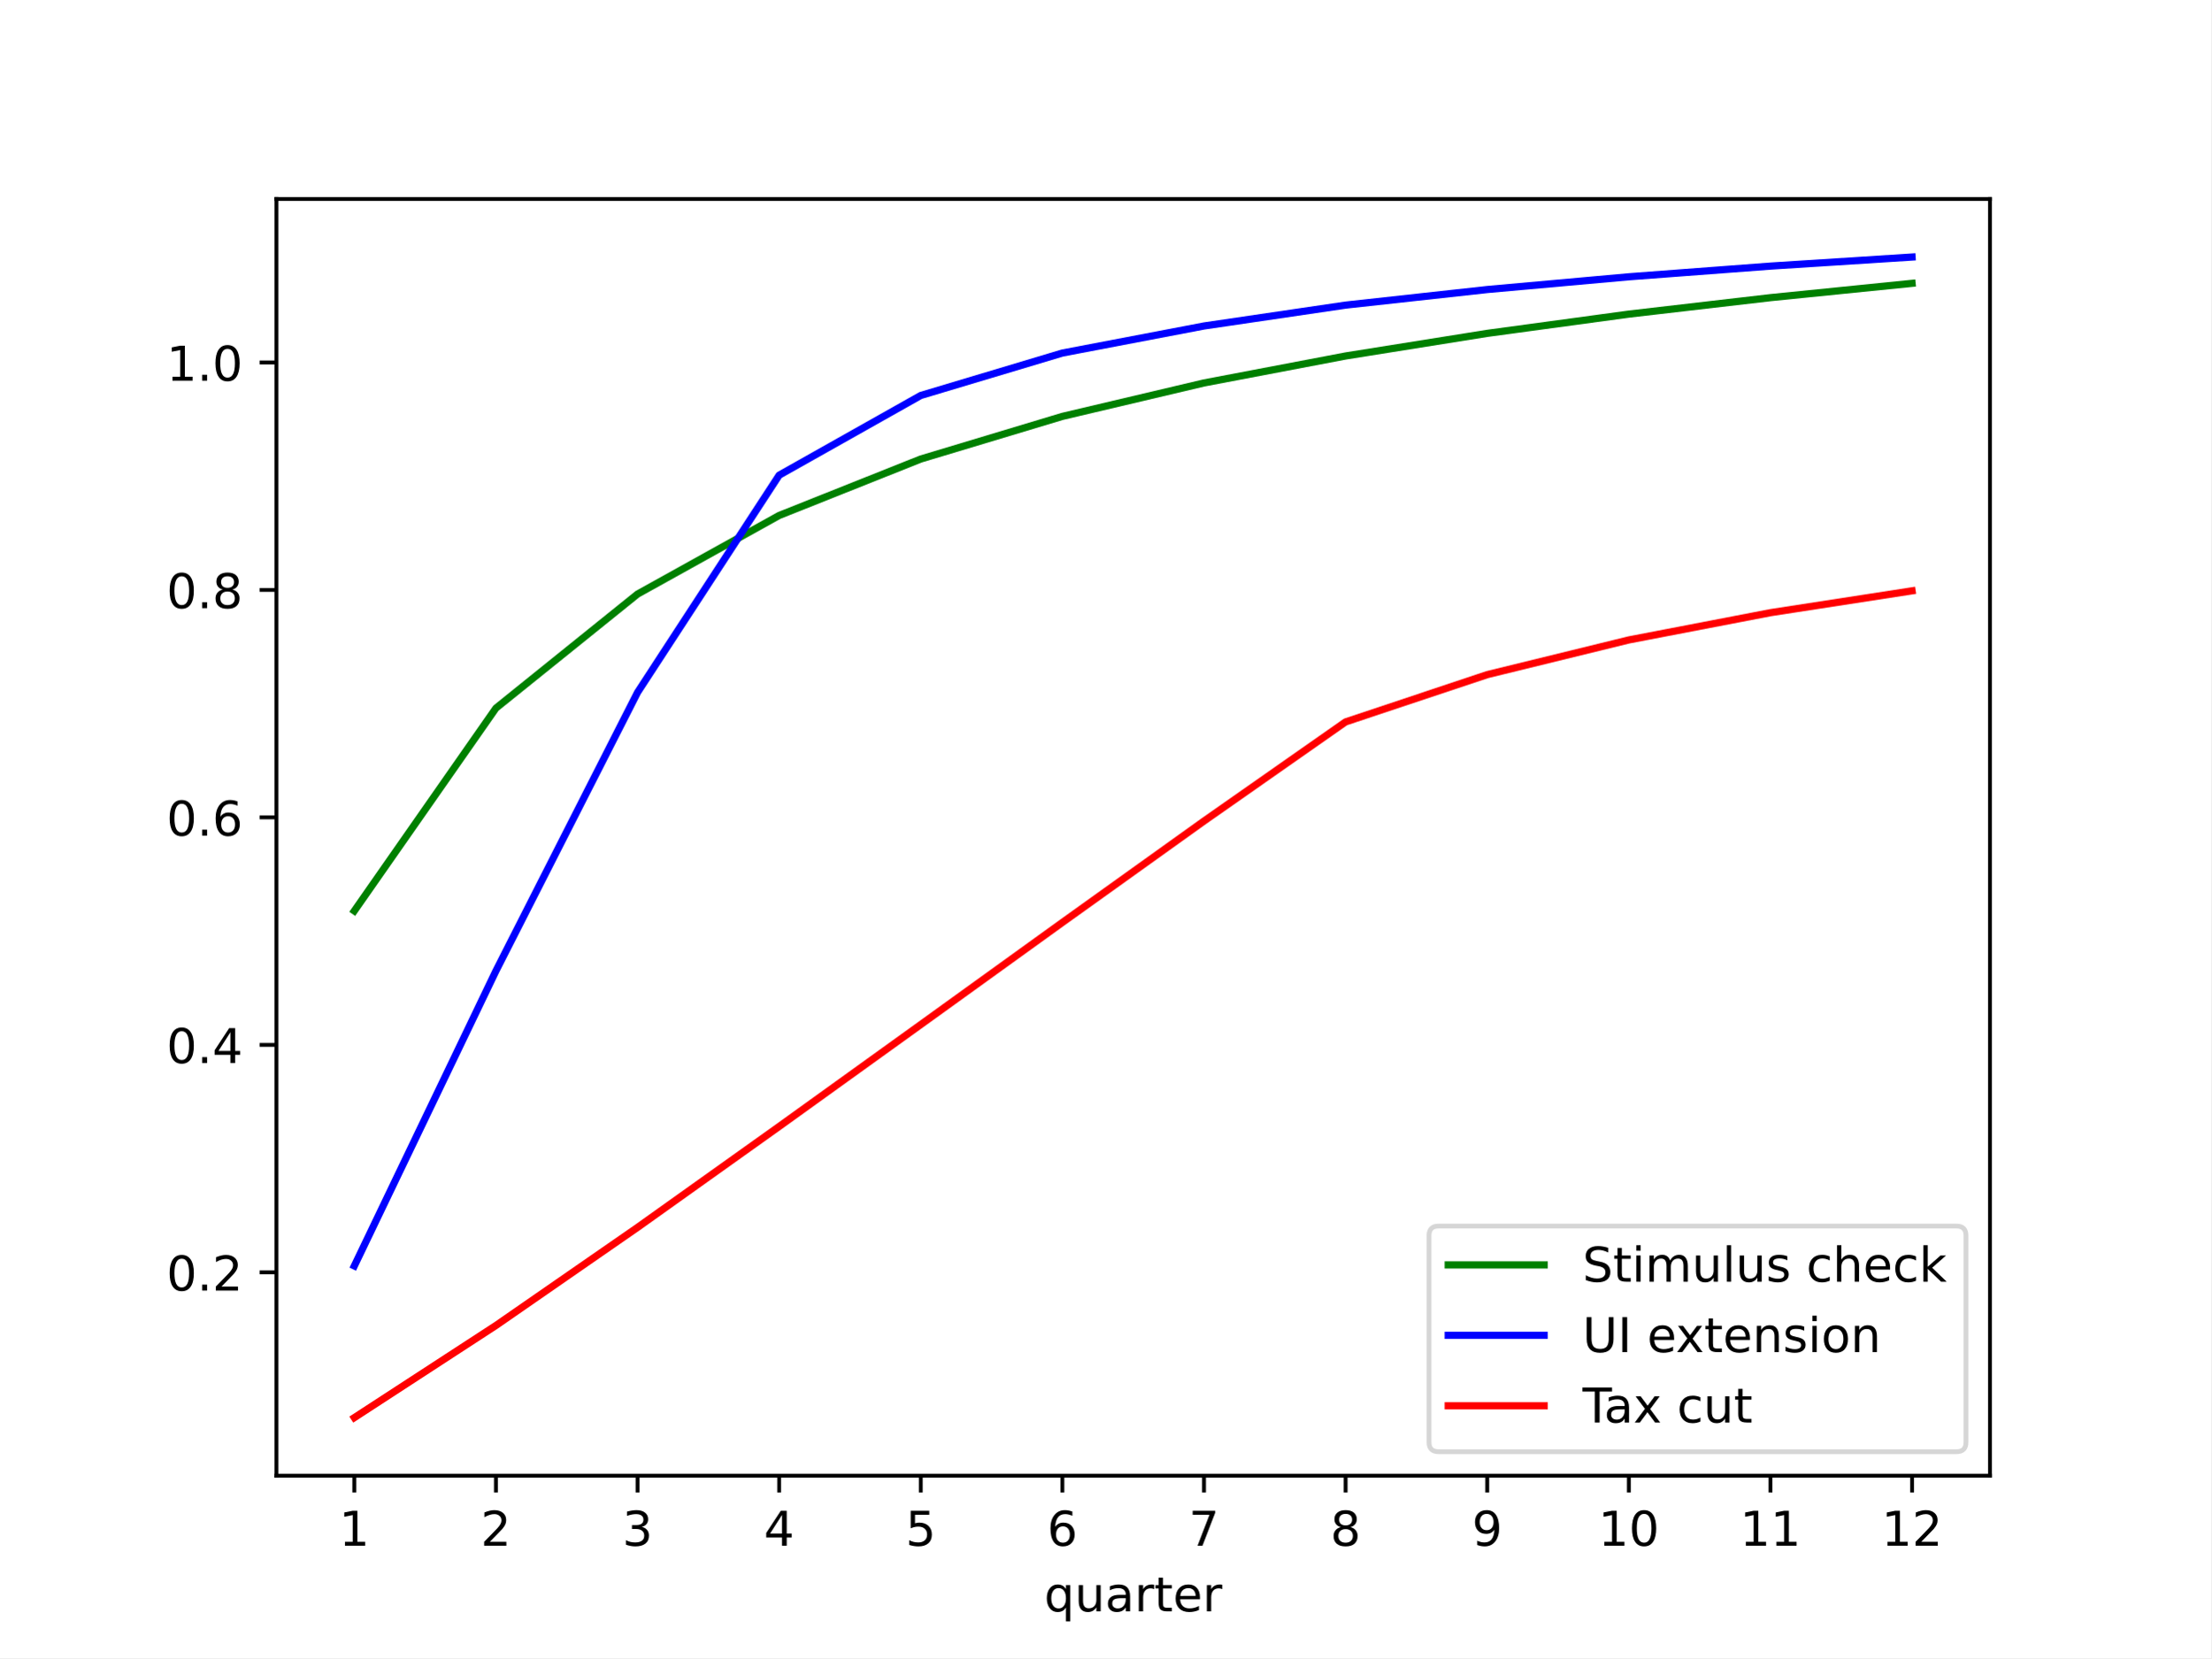
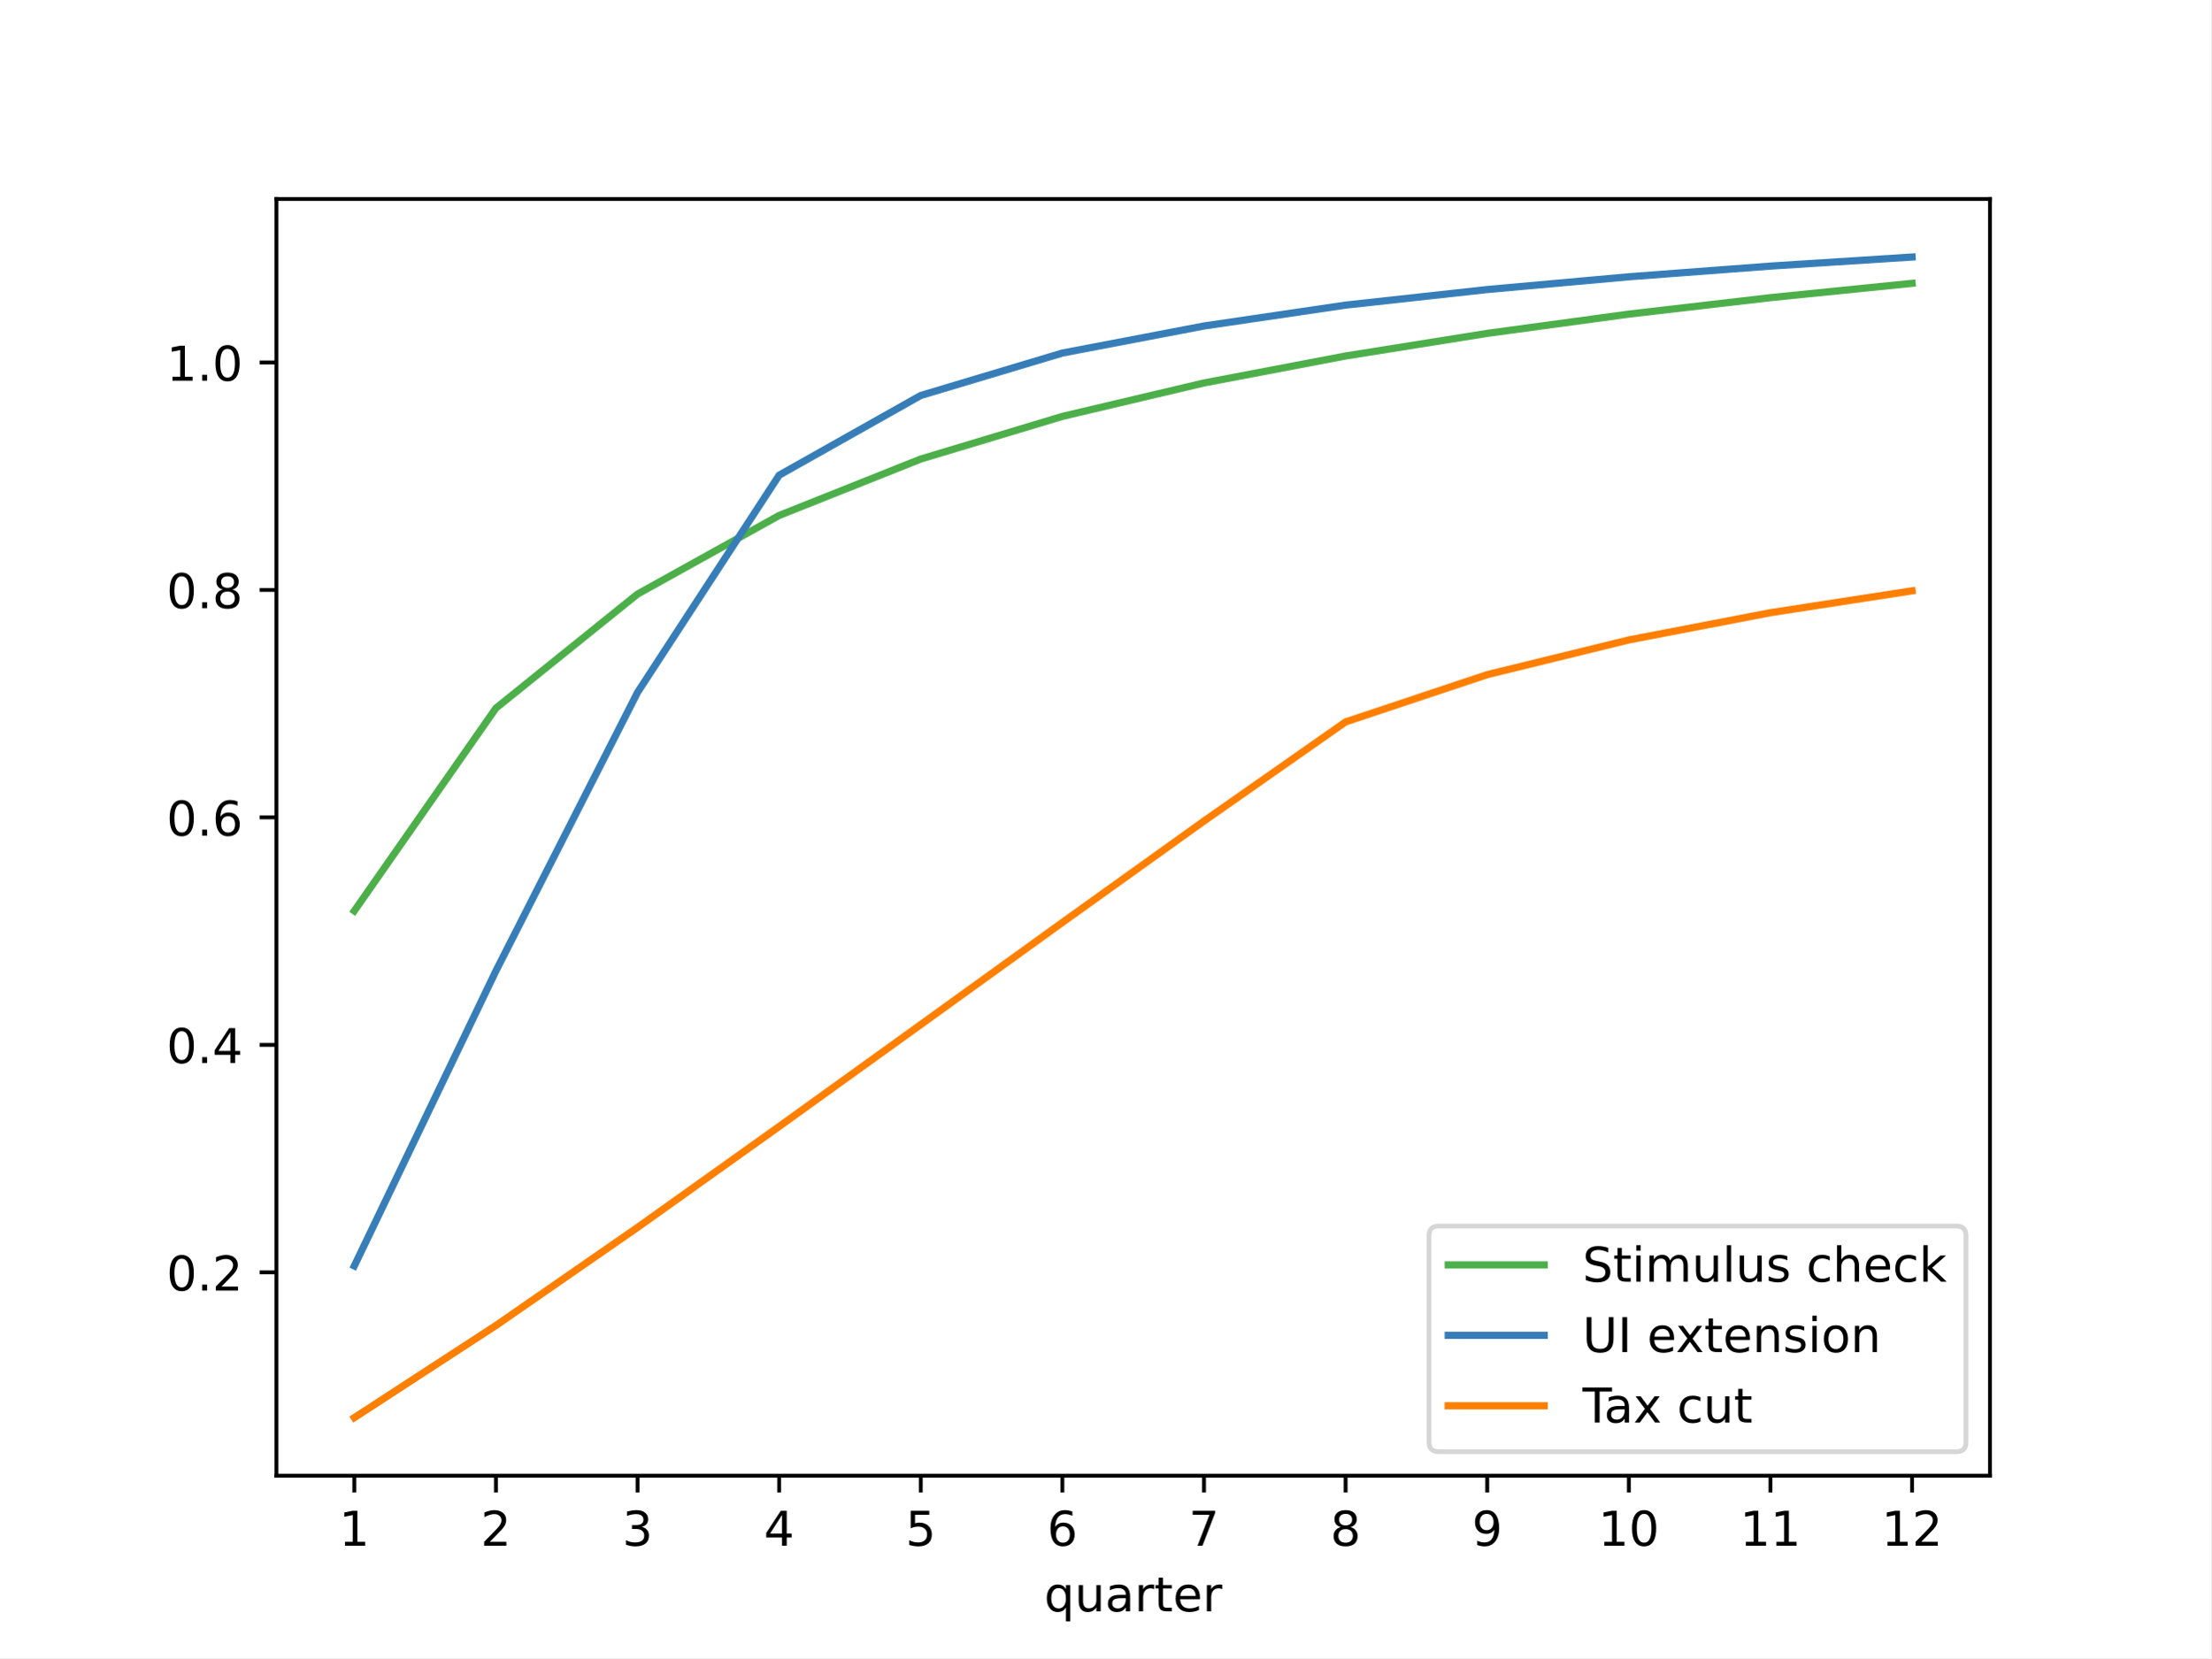
<svg xmlns="http://www.w3.org/2000/svg" xmlns:xlink="http://www.w3.org/1999/xlink" width="460.8pt" height="345.6pt" viewBox="0 0 460.8 345.6" version="1.1">
  <defs>
    <style type="text/css">*{stroke-linejoin: round; stroke-linecap: butt}</style>
  </defs>
  <g id="figure_1">
    <g id="patch_1">
      <path d="M 0 345.6  L 460.8 345.6  L 460.8 0  L 0 0  z " style="fill: #ffffff" />
    </g>
    <g id="axes_1">
      <g id="patch_2">
        <path d="M 57.6 307.584  L 414.72 307.584  L 414.72 41.472  L 57.6 41.472  z " style="fill: #ffffff" />
      </g>
      <g id="matplotlib.axis_1">
        <g id="xtick_1">
          <g id="line2d_1">
            <defs>
-               <path id="maccca91e14" d="M 0 0  L 0 3.5  " style="stroke: #000000; stroke-width: 0.8" />
-             </defs>
-             <g>
-               <use xlink:href="#maccca91e14" x="73.833" y="307.584" style="stroke: #000000; stroke-width: 0.8" />
+               <path id="meb5b602f09" d="M 0 0  L 0 3.5  " style="stroke: #000000; stroke-width: 0.8" />
+             </defs>
+             <g>
+               <use xlink:href="#meb5b602f09" x="73.833" y="307.584" style="stroke: #000000; stroke-width: 0.8" />
            </g>
          </g>
          <g id="text_1">
            <g transform="translate(70.65148 322.1824) scale(0.1 -0.1)">
              <defs>
                <path id="DejaVuSans-31" d="M 794 531  L 1825 531  L 1825 4091  L 703 3866  L 703 4441  L 1819 4666  L 2450 4666  L 2450 531  L 3481 531  L 3481 0  L 794 0  L 794 531  z " transform="scale(0.015625)" />
              </defs>
              <use xlink:href="#DejaVuSans-31" />
            </g>
          </g>
        </g>
        <g id="xtick_2">
          <g id="line2d_2">
            <g>
-               <use xlink:href="#maccca91e14" x="103.347" y="307.584" style="stroke: #000000; stroke-width: 0.8" />
+               <use xlink:href="#meb5b602f09" x="103.347" y="307.584" style="stroke: #000000; stroke-width: 0.8" />
            </g>
          </g>
          <g id="text_2">
            <g transform="translate(100.1655 322.1824) scale(0.1 -0.1)">
              <defs>
                <path id="DejaVuSans-32" d="M 1228 531  L 3431 531  L 3431 0  L 469 0  L 469 531  Q 828 903 1448 1529  Q 2069 2156 2228 2338  Q 2531 2678 2651 2914  Q 2772 3150 2772 3378  Q 2772 3750 2511 3984  Q 2250 4219 1831 4219  Q 1534 4219 1204 4116  Q 875 4013 500 3803  L 500 4441  Q 881 4594 1212 4672  Q 1544 4750 1819 4750  Q 2544 4750 2975 4387  Q 3406 4025 3406 3419  Q 3406 3131 3298 2873  Q 3191 2616 2906 2266  Q 2828 2175 2409 1742  Q 1991 1309 1228 531  z " transform="scale(0.015625)" />
              </defs>
              <use xlink:href="#DejaVuSans-32" />
            </g>
          </g>
        </g>
        <g id="xtick_3">
          <g id="line2d_3">
            <g>
-               <use xlink:href="#maccca91e14" x="132.861" y="307.584" style="stroke: #000000; stroke-width: 0.8" />
+               <use xlink:href="#meb5b602f09" x="132.861" y="307.584" style="stroke: #000000; stroke-width: 0.8" />
            </g>
          </g>
          <g id="text_3">
            <g transform="translate(129.6796 322.1824) scale(0.1 -0.1)">
              <defs>
                <path id="DejaVuSans-33" d="M 2597 2516  Q 3050 2419 3304 2112  Q 3559 1806 3559 1356  Q 3559 666 3084 287  Q 2609 -91 1734 -91  Q 1441 -91 1130 -33  Q 819 25 488 141  L 488 750  Q 750 597 1062 519  Q 1375 441 1716 441  Q 2309 441 2620 675  Q 2931 909 2931 1356  Q 2931 1769 2642 2001  Q 2353 2234 1838 2234  L 1294 2234  L 1294 2753  L 1863 2753  Q 2328 2753 2575 2939  Q 2822 3125 2822 3475  Q 2822 3834 2567 4026  Q 2313 4219 1838 4219  Q 1578 4219 1281 4162  Q 984 4106 628 3988  L 628 4550  Q 988 4650 1302 4700  Q 1616 4750 1894 4750  Q 2613 4750 3031 4423  Q 3450 4097 3450 3541  Q 3450 3153 3228 2886  Q 3006 2619 2597 2516  z " transform="scale(0.015625)" />
              </defs>
              <use xlink:href="#DejaVuSans-33" />
            </g>
          </g>
        </g>
        <g id="xtick_4">
          <g id="line2d_4">
            <g>
-               <use xlink:href="#maccca91e14" x="162.375" y="307.584" style="stroke: #000000; stroke-width: 0.8" />
+               <use xlink:href="#meb5b602f09" x="162.375" y="307.584" style="stroke: #000000; stroke-width: 0.8" />
            </g>
          </g>
          <g id="text_4">
            <g transform="translate(159.1936 322.1824) scale(0.1 -0.1)">
              <defs>
                <path id="DejaVuSans-34" d="M 2419 4116  L 825 1625  L 2419 1625  L 2419 4116  z M 2253 4666  L 3047 4666  L 3047 1625  L 3713 1625  L 3713 1100  L 3047 1100  L 3047 0  L 2419 0  L 2419 1100  L 313 1100  L 313 1709  L 2253 4666  z " transform="scale(0.015625)" />
              </defs>
              <use xlink:href="#DejaVuSans-34" />
            </g>
          </g>
        </g>
        <g id="xtick_5">
          <g id="line2d_5">
            <g>
-               <use xlink:href="#maccca91e14" x="191.889" y="307.584" style="stroke: #000000; stroke-width: 0.8" />
+               <use xlink:href="#meb5b602f09" x="191.889" y="307.584" style="stroke: #000000; stroke-width: 0.8" />
            </g>
          </g>
          <g id="text_5">
            <g transform="translate(188.7077 322.1824) scale(0.1 -0.1)">
              <defs>
                <path id="DejaVuSans-35" d="M 691 4666  L 3169 4666  L 3169 4134  L 1269 4134  L 1269 2991  Q 1406 3038 1543 3061  Q 1681 3084 1819 3084  Q 2600 3084 3056 2656  Q 3513 2228 3513 1497  Q 3513 744 3044 326  Q 2575 -91 1722 -91  Q 1428 -91 1123 -41  Q 819 9 494 109  L 494 744  Q 775 591 1075 516  Q 1375 441 1709 441  Q 2250 441 2565 725  Q 2881 1009 2881 1497  Q 2881 1984 2565 2268  Q 2250 2553 1709 2553  Q 1456 2553 1204 2497  Q 953 2441 691 2322  L 691 4666  z " transform="scale(0.015625)" />
              </defs>
              <use xlink:href="#DejaVuSans-35" />
            </g>
          </g>
        </g>
        <g id="xtick_6">
          <g id="line2d_6">
            <g>
-               <use xlink:href="#maccca91e14" x="221.403" y="307.584" style="stroke: #000000; stroke-width: 0.8" />
+               <use xlink:href="#meb5b602f09" x="221.403" y="307.584" style="stroke: #000000; stroke-width: 0.8" />
            </g>
          </g>
          <g id="text_6">
            <g transform="translate(218.2217 322.1824) scale(0.1 -0.1)">
              <defs>
                <path id="DejaVuSans-36" d="M 2113 2584  Q 1688 2584 1439 2293  Q 1191 2003 1191 1497  Q 1191 994 1439 701  Q 1688 409 2113 409  Q 2538 409 2786 701  Q 3034 994 3034 1497  Q 3034 2003 2786 2293  Q 2538 2584 2113 2584  z M 3366 4563  L 3366 3988  Q 3128 4100 2886 4159  Q 2644 4219 2406 4219  Q 1781 4219 1451 3797  Q 1122 3375 1075 2522  Q 1259 2794 1537 2939  Q 1816 3084 2150 3084  Q 2853 3084 3261 2657  Q 3669 2231 3669 1497  Q 3669 778 3244 343  Q 2819 -91 2113 -91  Q 1303 -91 875 529  Q 447 1150 447 2328  Q 447 3434 972 4092  Q 1497 4750 2381 4750  Q 2619 4750 2861 4703  Q 3103 4656 3366 4563  z " transform="scale(0.015625)" />
              </defs>
              <use xlink:href="#DejaVuSans-36" />
            </g>
          </g>
        </g>
        <g id="xtick_7">
          <g id="line2d_7">
            <g>
-               <use xlink:href="#maccca91e14" x="250.917" y="307.584" style="stroke: #000000; stroke-width: 0.8" />
+               <use xlink:href="#meb5b602f09" x="250.917" y="307.584" style="stroke: #000000; stroke-width: 0.8" />
            </g>
          </g>
          <g id="text_7">
            <g transform="translate(247.7358 322.1824) scale(0.1 -0.1)">
              <defs>
                <path id="DejaVuSans-37" d="M 525 4666  L 3525 4666  L 3525 4397  L 1831 0  L 1172 0  L 2766 4134  L 525 4134  L 525 4666  z " transform="scale(0.015625)" />
              </defs>
              <use xlink:href="#DejaVuSans-37" />
            </g>
          </g>
        </g>
        <g id="xtick_8">
          <g id="line2d_8">
            <g>
-               <use xlink:href="#maccca91e14" x="280.431" y="307.584" style="stroke: #000000; stroke-width: 0.8" />
+               <use xlink:href="#meb5b602f09" x="280.431" y="307.584" style="stroke: #000000; stroke-width: 0.8" />
            </g>
          </g>
          <g id="text_8">
            <g transform="translate(277.2498 322.1824) scale(0.1 -0.1)">
              <defs>
                <path id="DejaVuSans-38" d="M 2034 2216  Q 1584 2216 1326 1975  Q 1069 1734 1069 1313  Q 1069 891 1326 650  Q 1584 409 2034 409  Q 2484 409 2743 651  Q 3003 894 3003 1313  Q 3003 1734 2745 1975  Q 2488 2216 2034 2216  z M 1403 2484  Q 997 2584 770 2862  Q 544 3141 544 3541  Q 544 4100 942 4425  Q 1341 4750 2034 4750  Q 2731 4750 3128 4425  Q 3525 4100 3525 3541  Q 3525 3141 3298 2862  Q 3072 2584 2669 2484  Q 3125 2378 3379 2068  Q 3634 1759 3634 1313  Q 3634 634 3220 271  Q 2806 -91 2034 -91  Q 1263 -91 848 271  Q 434 634 434 1313  Q 434 1759 690 2068  Q 947 2378 1403 2484  z M 1172 3481  Q 1172 3119 1398 2916  Q 1625 2713 2034 2713  Q 2441 2713 2670 2916  Q 2900 3119 2900 3481  Q 2900 3844 2670 4047  Q 2441 4250 2034 4250  Q 1625 4250 1398 4047  Q 1172 3844 1172 3481  z " transform="scale(0.015625)" />
              </defs>
              <use xlink:href="#DejaVuSans-38" />
            </g>
          </g>
        </g>
        <g id="xtick_9">
          <g id="line2d_9">
            <g>
-               <use xlink:href="#maccca91e14" x="309.945" y="307.584" style="stroke: #000000; stroke-width: 0.8" />
+               <use xlink:href="#meb5b602f09" x="309.945" y="307.584" style="stroke: #000000; stroke-width: 0.8" />
            </g>
          </g>
          <g id="text_9">
            <g transform="translate(306.7639 322.1824) scale(0.1 -0.1)">
              <defs>
                <path id="DejaVuSans-39" d="M 703 97  L 703 672  Q 941 559 1184 500  Q 1428 441 1663 441  Q 2288 441 2617 861  Q 2947 1281 2994 2138  Q 2813 1869 2534 1725  Q 2256 1581 1919 1581  Q 1219 1581 811 2004  Q 403 2428 403 3163  Q 403 3881 828 4315  Q 1253 4750 1959 4750  Q 2769 4750 3195 4129  Q 3622 3509 3622 2328  Q 3622 1225 3098 567  Q 2575 -91 1691 -91  Q 1453 -91 1209 -44  Q 966 3 703 97  z M 1959 2075  Q 2384 2075 2632 2365  Q 2881 2656 2881 3163  Q 2881 3666 2632 3958  Q 2384 4250 1959 4250  Q 1534 4250 1286 3958  Q 1038 3666 1038 3163  Q 1038 2656 1286 2365  Q 1534 2075 1959 2075  z " transform="scale(0.015625)" />
              </defs>
              <use xlink:href="#DejaVuSans-39" />
            </g>
          </g>
        </g>
        <g id="xtick_10">
          <g id="line2d_10">
            <g>
-               <use xlink:href="#maccca91e14" x="339.459" y="307.584" style="stroke: #000000; stroke-width: 0.8" />
+               <use xlink:href="#meb5b602f09" x="339.459" y="307.584" style="stroke: #000000; stroke-width: 0.8" />
            </g>
          </g>
          <g id="text_10">
            <g transform="translate(333.0967 322.1824) scale(0.1 -0.1)">
              <defs>
                <path id="DejaVuSans-30" d="M 2034 4250  Q 1547 4250 1301 3770  Q 1056 3291 1056 2328  Q 1056 1369 1301 889  Q 1547 409 2034 409  Q 2525 409 2770 889  Q 3016 1369 3016 2328  Q 3016 3291 2770 3770  Q 2525 4250 2034 4250  z M 2034 4750  Q 2819 4750 3233 4129  Q 3647 3509 3647 2328  Q 3647 1150 3233 529  Q 2819 -91 2034 -91  Q 1250 -91 836 529  Q 422 1150 422 2328  Q 422 3509 836 4129  Q 1250 4750 2034 4750  z " transform="scale(0.015625)" />
              </defs>
              <use xlink:href="#DejaVuSans-31" />
              <use xlink:href="#DejaVuSans-30" x="63.623" />
            </g>
          </g>
        </g>
        <g id="xtick_11">
          <g id="line2d_11">
            <g>
-               <use xlink:href="#maccca91e14" x="368.973" y="307.584" style="stroke: #000000; stroke-width: 0.8" />
+               <use xlink:href="#meb5b602f09" x="368.973" y="307.584" style="stroke: #000000; stroke-width: 0.8" />
            </g>
          </g>
          <g id="text_11">
            <g transform="translate(362.6107 322.1824) scale(0.1 -0.1)">
              <use xlink:href="#DejaVuSans-31" />
              <use xlink:href="#DejaVuSans-31" x="63.623" />
            </g>
          </g>
        </g>
        <g id="xtick_12">
          <g id="line2d_12">
            <g>
-               <use xlink:href="#maccca91e14" x="398.487" y="307.584" style="stroke: #000000; stroke-width: 0.8" />
+               <use xlink:href="#meb5b602f09" x="398.487" y="307.584" style="stroke: #000000; stroke-width: 0.8" />
            </g>
          </g>
          <g id="text_12">
            <g transform="translate(392.1248 322.1824) scale(0.1 -0.1)">
              <use xlink:href="#DejaVuSans-31" />
              <use xlink:href="#DejaVuSans-32" x="63.623" />
            </g>
          </g>
        </g>
        <g id="text_13">
          <g transform="translate(217.6053 335.8606) scale(0.1 -0.1)">
            <defs>
              <path id="DejaVuSans-71" d="M 947 1747  Q 947 1113 1208 752  Q 1469 391 1925 391  Q 2381 391 2643 752  Q 2906 1113 2906 1747  Q 2906 2381 2643 2742  Q 2381 3103 1925 3103  Q 1469 3103 1208 2742  Q 947 2381 947 1747  z M 2906 525  Q 2725 213 2448 61  Q 2172 -91 1784 -91  Q 1150 -91 751 415  Q 353 922 353 1747  Q 353 2572 751 3078  Q 1150 3584 1784 3584  Q 2172 3584 2448 3432  Q 2725 3281 2906 2969  L 2906 3500  L 3481 3500  L 3481 -1331  L 2906 -1331  L 2906 525  z " transform="scale(0.015625)" />
              <path id="DejaVuSans-75" d="M 544 1381  L 544 3500  L 1119 3500  L 1119 1403  Q 1119 906 1312 657  Q 1506 409 1894 409  Q 2359 409 2629 706  Q 2900 1003 2900 1516  L 2900 3500  L 3475 3500  L 3475 0  L 2900 0  L 2900 538  Q 2691 219 2414 64  Q 2138 -91 1772 -91  Q 1169 -91 856 284  Q 544 659 544 1381  z M 1991 3584  L 1991 3584  z " transform="scale(0.015625)" />
              <path id="DejaVuSans-61" d="M 2194 1759  Q 1497 1759 1228 1600  Q 959 1441 959 1056  Q 959 750 1161 570  Q 1363 391 1709 391  Q 2188 391 2477 730  Q 2766 1069 2766 1631  L 2766 1759  L 2194 1759  z M 3341 1997  L 3341 0  L 2766 0  L 2766 531  Q 2569 213 2275 61  Q 1981 -91 1556 -91  Q 1019 -91 701 211  Q 384 513 384 1019  Q 384 1609 779 1909  Q 1175 2209 1959 2209  L 2766 2209  L 2766 2266  Q 2766 2663 2505 2880  Q 2244 3097 1772 3097  Q 1472 3097 1187 3025  Q 903 2953 641 2809  L 641 3341  Q 956 3463 1253 3523  Q 1550 3584 1831 3584  Q 2591 3584 2966 3190  Q 3341 2797 3341 1997  z " transform="scale(0.015625)" />
              <path id="DejaVuSans-72" d="M 2631 2963  Q 2534 3019 2420 3045  Q 2306 3072 2169 3072  Q 1681 3072 1420 2755  Q 1159 2438 1159 1844  L 1159 0  L 581 0  L 581 3500  L 1159 3500  L 1159 2956  Q 1341 3275 1631 3429  Q 1922 3584 2338 3584  Q 2397 3584 2469 3576  Q 2541 3569 2628 3553  L 2631 2963  z " transform="scale(0.015625)" />
              <path id="DejaVuSans-74" d="M 1172 4494  L 1172 3500  L 2356 3500  L 2356 3053  L 1172 3053  L 1172 1153  Q 1172 725 1289 603  Q 1406 481 1766 481  L 2356 481  L 2356 0  L 1766 0  Q 1100 0 847 248  Q 594 497 594 1153  L 594 3053  L 172 3053  L 172 3500  L 594 3500  L 594 4494  L 1172 4494  z " transform="scale(0.015625)" />
              <path id="DejaVuSans-65" d="M 3597 1894  L 3597 1613  L 953 1613  Q 991 1019 1311 708  Q 1631 397 2203 397  Q 2534 397 2845 478  Q 3156 559 3463 722  L 3463 178  Q 3153 47 2828 -22  Q 2503 -91 2169 -91  Q 1331 -91 842 396  Q 353 884 353 1716  Q 353 2575 817 3079  Q 1281 3584 2069 3584  Q 2775 3584 3186 3129  Q 3597 2675 3597 1894  z M 3022 2063  Q 3016 2534 2758 2815  Q 2500 3097 2075 3097  Q 1594 3097 1305 2825  Q 1016 2553 972 2059  L 3022 2063  z " transform="scale(0.015625)" />
            </defs>
            <use xlink:href="#DejaVuSans-71" />
            <use xlink:href="#DejaVuSans-75" x="63.477" />
            <use xlink:href="#DejaVuSans-61" x="126.855" />
            <use xlink:href="#DejaVuSans-72" x="188.135" />
            <use xlink:href="#DejaVuSans-74" x="229.248" />
            <use xlink:href="#DejaVuSans-65" x="268.457" />
            <use xlink:href="#DejaVuSans-72" x="329.98" />
          </g>
        </g>
      </g>
      <g id="matplotlib.axis_2">
        <g id="ytick_1">
          <g id="line2d_13">
            <defs>
-               <path id="m6c68db30fa" d="M 0 0  L -3.5 0  " style="stroke: #000000; stroke-width: 0.8" />
-             </defs>
-             <g>
-               <use xlink:href="#m6c68db30fa" x="57.6" y="265.193" style="stroke: #000000; stroke-width: 0.8" />
+               <path id="m00f9c17dbe" d="M 0 0  L -3.5 0  " style="stroke: #000000; stroke-width: 0.8" />
+             </defs>
+             <g>
+               <use xlink:href="#m00f9c17dbe" x="57.6" y="265.193" style="stroke: #000000; stroke-width: 0.8" />
            </g>
          </g>
          <g id="text_14">
            <g transform="translate(34.69687 268.9919) scale(0.1 -0.1)">
              <defs>
                <path id="DejaVuSans-2e" d="M 684 794  L 1344 794  L 1344 0  L 684 0  L 684 794  z " transform="scale(0.015625)" />
              </defs>
              <use xlink:href="#DejaVuSans-30" />
              <use xlink:href="#DejaVuSans-2e" x="63.623" />
              <use xlink:href="#DejaVuSans-32" x="95.41" />
            </g>
          </g>
        </g>
        <g id="ytick_2">
          <g id="line2d_14">
            <g>
-               <use xlink:href="#m6c68db30fa" x="57.6" y="217.781" style="stroke: #000000; stroke-width: 0.8" />
+               <use xlink:href="#m00f9c17dbe" x="57.6" y="217.781" style="stroke: #000000; stroke-width: 0.8" />
            </g>
          </g>
          <g id="text_15">
            <g transform="translate(34.69687 221.5802) scale(0.1 -0.1)">
              <use xlink:href="#DejaVuSans-30" />
              <use xlink:href="#DejaVuSans-2e" x="63.623" />
              <use xlink:href="#DejaVuSans-34" x="95.41" />
            </g>
          </g>
        </g>
        <g id="ytick_3">
          <g id="line2d_15">
            <g>
-               <use xlink:href="#m6c68db30fa" x="57.6" y="170.369" style="stroke: #000000; stroke-width: 0.8" />
+               <use xlink:href="#m00f9c17dbe" x="57.6" y="170.369" style="stroke: #000000; stroke-width: 0.8" />
            </g>
          </g>
          <g id="text_16">
            <g transform="translate(34.69687 174.1686) scale(0.1 -0.1)">
              <use xlink:href="#DejaVuSans-30" />
              <use xlink:href="#DejaVuSans-2e" x="63.623" />
              <use xlink:href="#DejaVuSans-36" x="95.41" />
            </g>
          </g>
        </g>
        <g id="ytick_4">
          <g id="line2d_16">
            <g>
-               <use xlink:href="#m6c68db30fa" x="57.6" y="122.958" style="stroke: #000000; stroke-width: 0.8" />
+               <use xlink:href="#m00f9c17dbe" x="57.6" y="122.958" style="stroke: #000000; stroke-width: 0.8" />
            </g>
          </g>
          <g id="text_17">
            <g transform="translate(34.69687 126.7569) scale(0.1 -0.1)">
              <use xlink:href="#DejaVuSans-30" />
              <use xlink:href="#DejaVuSans-2e" x="63.623" />
              <use xlink:href="#DejaVuSans-38" x="95.41" />
            </g>
          </g>
        </g>
        <g id="ytick_5">
          <g id="line2d_17">
            <g>
-               <use xlink:href="#m6c68db30fa" x="57.6" y="75.546" style="stroke: #000000; stroke-width: 0.8" />
+               <use xlink:href="#m00f9c17dbe" x="57.6" y="75.546" style="stroke: #000000; stroke-width: 0.8" />
            </g>
          </g>
          <g id="text_18">
            <g transform="translate(34.69687 79.3453) scale(0.1 -0.1)">
              <use xlink:href="#DejaVuSans-31" />
              <use xlink:href="#DejaVuSans-2e" x="63.623" />
              <use xlink:href="#DejaVuSans-30" x="95.41" />
            </g>
          </g>
        </g>
      </g>
      <g id="line2d_18">
-         <path d="M 73.833 189.861  L 103.347 147.6  L 132.861 123.821  L 162.375 107.433  L 191.889 95.67  L 221.403 86.783  L 250.917 79.812  L 280.431 74.192  L 309.945 69.478  L 339.459 65.464  L 368.973 62.033  L 398.487 59.047  " clip-path="url(#p7888aed612)" style="fill: none; stroke: #008000; stroke-width: 1.5; stroke-linecap: square" />
+         <path d="M 73.833 189.861  L 103.347 147.6  L 132.861 123.821  L 162.375 107.433  L 191.889 95.67  L 221.403 86.783  L 250.917 79.812  L 280.431 74.192  L 309.945 69.478  L 339.459 65.464  L 368.973 62.033  L 398.487 59.047  " clip-path="url(#p158960334f)" style="fill: none; stroke: #4daf4a; stroke-width: 1.5; stroke-linecap: square" />
      </g>
      <g id="line2d_19">
-         <path d="M 73.833 263.86  L 103.347 202.363  L 132.861 144.313  L 162.375 99.039  L 191.889 82.423  L 221.403 73.578  L 250.917 67.939  L 280.431 63.589  L 309.945 60.341  L 339.459 57.683  L 368.973 55.457  L 398.487 53.568  " clip-path="url(#p7888aed612)" style="fill: none; stroke: #0000ff; stroke-width: 1.5; stroke-linecap: square" />
+         <path d="M 73.833 263.86  L 103.347 202.363  L 132.861 144.313  L 162.375 99.039  L 191.889 82.423  L 221.403 73.578  L 250.917 67.939  L 280.431 63.589  L 309.945 60.341  L 339.459 57.683  L 368.973 55.457  L 398.487 53.568  " clip-path="url(#p158960334f)" style="fill: none; stroke: #377eb8; stroke-width: 1.5; stroke-linecap: square" />
      </g>
      <g id="line2d_20">
-         <path d="M 73.833 295.488  L 103.347 276.277  L 132.861 255.834  L 162.375 234.793  L 191.889 213.552  L 221.403 192.268  L 250.917 171.128  L 280.431 150.462  L 309.945 140.613  L 339.459 133.378  L 368.973 127.698  L 398.487 123.141  " clip-path="url(#p7888aed612)" style="fill: none; stroke: #ff0000; stroke-width: 1.5; stroke-linecap: square" />
+         <path d="M 73.833 295.488  L 103.347 276.277  L 132.861 255.834  L 162.375 234.793  L 191.889 213.552  L 221.403 192.268  L 250.917 171.128  L 280.431 150.462  L 309.945 140.613  L 339.459 133.378  L 368.973 127.698  L 398.487 123.141  " clip-path="url(#p158960334f)" style="fill: none; stroke: #ff7f00; stroke-width: 1.5; stroke-linecap: square" />
      </g>
      <g id="patch_3">
        <path d="M 57.6 307.584  L 57.6 41.472  " style="fill: none; stroke: #000000; stroke-width: 0.8; stroke-linejoin: miter; stroke-linecap: square" />
      </g>
      <g id="patch_4">
        <path d="M 414.72 307.584  L 414.72 41.472  " style="fill: none; stroke: #000000; stroke-width: 0.8; stroke-linejoin: miter; stroke-linecap: square" />
      </g>
      <g id="patch_5">
        <path d="M 57.6 307.584  L 414.72 307.584  " style="fill: none; stroke: #000000; stroke-width: 0.8; stroke-linejoin: miter; stroke-linecap: square" />
      </g>
      <g id="patch_6">
        <path d="M 57.6 41.472  L 414.72 41.472  " style="fill: none; stroke: #000000; stroke-width: 0.8; stroke-linejoin: miter; stroke-linecap: square" />
      </g>
      <g id="legend_1">
        <g id="patch_7">
          <path d="M 299.814 302.584  L 407.72 302.584  Q 409.72 302.584 409.72 300.584  L 409.72 257.55  Q 409.72 255.55 407.72 255.55  L 299.814 255.55  Q 297.814 255.55 297.814 257.55  L 297.814 300.584  Q 297.814 302.584 299.814 302.584  z " style="fill: #ffffff; opacity: 0.8; stroke: #cccccc; stroke-linejoin: miter" />
        </g>
        <g id="line2d_21">
-           <path d="M 301.814 263.648  L 311.814 263.648  L 321.814 263.648  " style="fill: none; stroke: #008000; stroke-width: 1.5; stroke-linecap: square" />
+           <path d="M 301.814 263.648  L 311.814 263.648  L 321.814 263.648  " style="fill: none; stroke: #4daf4a; stroke-width: 1.5; stroke-linecap: square" />
        </g>
        <g id="text_19">
          <g transform="translate(329.8138 267.1481) scale(0.1 -0.1)">
            <defs>
              <path id="DejaVuSans-53" d="M 3425 4513  L 3425 3897  Q 3066 4069 2747 4153  Q 2428 4238 2131 4238  Q 1616 4238 1336 4038  Q 1056 3838 1056 3469  Q 1056 3159 1242 3001  Q 1428 2844 1947 2747  L 2328 2669  Q 3034 2534 3370 2195  Q 3706 1856 3706 1288  Q 3706 609 3251 259  Q 2797 -91 1919 -91  Q 1588 -91 1214 -16  Q 841 59 441 206  L 441 856  Q 825 641 1194 531  Q 1563 422 1919 422  Q 2459 422 2753 634  Q 3047 847 3047 1241  Q 3047 1584 2836 1778  Q 2625 1972 2144 2069  L 1759 2144  Q 1053 2284 737 2584  Q 422 2884 422 3419  Q 422 4038 858 4394  Q 1294 4750 2059 4750  Q 2388 4750 2728 4690  Q 3069 4631 3425 4513  z " transform="scale(0.015625)" />
              <path id="DejaVuSans-69" d="M 603 3500  L 1178 3500  L 1178 0  L 603 0  L 603 3500  z M 603 4863  L 1178 4863  L 1178 4134  L 603 4134  L 603 4863  z " transform="scale(0.015625)" />
              <path id="DejaVuSans-6d" d="M 3328 2828  Q 3544 3216 3844 3400  Q 4144 3584 4550 3584  Q 5097 3584 5394 3201  Q 5691 2819 5691 2113  L 5691 0  L 5113 0  L 5113 2094  Q 5113 2597 4934 2840  Q 4756 3084 4391 3084  Q 3944 3084 3684 2787  Q 3425 2491 3425 1978  L 3425 0  L 2847 0  L 2847 2094  Q 2847 2600 2669 2842  Q 2491 3084 2119 3084  Q 1678 3084 1418 2786  Q 1159 2488 1159 1978  L 1159 0  L 581 0  L 581 3500  L 1159 3500  L 1159 2956  Q 1356 3278 1631 3431  Q 1906 3584 2284 3584  Q 2666 3584 2933 3390  Q 3200 3197 3328 2828  z " transform="scale(0.015625)" />
              <path id="DejaVuSans-6c" d="M 603 4863  L 1178 4863  L 1178 0  L 603 0  L 603 4863  z " transform="scale(0.015625)" />
              <path id="DejaVuSans-73" d="M 2834 3397  L 2834 2853  Q 2591 2978 2328 3040  Q 2066 3103 1784 3103  Q 1356 3103 1142 2972  Q 928 2841 928 2578  Q 928 2378 1081 2264  Q 1234 2150 1697 2047  L 1894 2003  Q 2506 1872 2764 1633  Q 3022 1394 3022 966  Q 3022 478 2636 193  Q 2250 -91 1575 -91  Q 1294 -91 989 -36  Q 684 19 347 128  L 347 722  Q 666 556 975 473  Q 1284 391 1588 391  Q 1994 391 2212 530  Q 2431 669 2431 922  Q 2431 1156 2273 1281  Q 2116 1406 1581 1522  L 1381 1569  Q 847 1681 609 1914  Q 372 2147 372 2553  Q 372 3047 722 3315  Q 1072 3584 1716 3584  Q 2034 3584 2315 3537  Q 2597 3491 2834 3397  z " transform="scale(0.015625)" />
              <path id="DejaVuSans-20" transform="scale(0.015625)" />
              <path id="DejaVuSans-63" d="M 3122 3366  L 3122 2828  Q 2878 2963 2633 3030  Q 2388 3097 2138 3097  Q 1578 3097 1268 2742  Q 959 2388 959 1747  Q 959 1106 1268 751  Q 1578 397 2138 397  Q 2388 397 2633 464  Q 2878 531 3122 666  L 3122 134  Q 2881 22 2623 -34  Q 2366 -91 2075 -91  Q 1284 -91 818 406  Q 353 903 353 1747  Q 353 2603 823 3093  Q 1294 3584 2113 3584  Q 2378 3584 2631 3529  Q 2884 3475 3122 3366  z " transform="scale(0.015625)" />
              <path id="DejaVuSans-68" d="M 3513 2113  L 3513 0  L 2938 0  L 2938 2094  Q 2938 2591 2744 2837  Q 2550 3084 2163 3084  Q 1697 3084 1428 2787  Q 1159 2491 1159 1978  L 1159 0  L 581 0  L 581 4863  L 1159 4863  L 1159 2956  Q 1366 3272 1645 3428  Q 1925 3584 2291 3584  Q 2894 3584 3203 3211  Q 3513 2838 3513 2113  z " transform="scale(0.015625)" />
              <path id="DejaVuSans-6b" d="M 581 4863  L 1159 4863  L 1159 1991  L 2875 3500  L 3609 3500  L 1753 1863  L 3688 0  L 2938 0  L 1159 1709  L 1159 0  L 581 0  L 581 4863  z " transform="scale(0.015625)" />
            </defs>
            <use xlink:href="#DejaVuSans-53" />
            <use xlink:href="#DejaVuSans-74" x="63.477" />
            <use xlink:href="#DejaVuSans-69" x="102.686" />
            <use xlink:href="#DejaVuSans-6d" x="130.469" />
            <use xlink:href="#DejaVuSans-75" x="227.881" />
            <use xlink:href="#DejaVuSans-6c" x="291.26" />
            <use xlink:href="#DejaVuSans-75" x="319.043" />
            <use xlink:href="#DejaVuSans-73" x="382.422" />
            <use xlink:href="#DejaVuSans-20" x="434.521" />
            <use xlink:href="#DejaVuSans-63" x="466.309" />
            <use xlink:href="#DejaVuSans-68" x="521.289" />
            <use xlink:href="#DejaVuSans-65" x="584.668" />
            <use xlink:href="#DejaVuSans-63" x="646.191" />
            <use xlink:href="#DejaVuSans-6b" x="701.172" />
          </g>
        </g>
        <g id="line2d_22">
-           <path d="M 301.814 278.326  L 311.814 278.326  L 321.814 278.326  " style="fill: none; stroke: #0000ff; stroke-width: 1.5; stroke-linecap: square" />
+           <path d="M 301.814 278.326  L 311.814 278.326  L 321.814 278.326  " style="fill: none; stroke: #377eb8; stroke-width: 1.5; stroke-linecap: square" />
        </g>
        <g id="text_20">
          <g transform="translate(329.8138 281.8262) scale(0.1 -0.1)">
            <defs>
              <path id="DejaVuSans-55" d="M 556 4666  L 1191 4666  L 1191 1831  Q 1191 1081 1462 751  Q 1734 422 2344 422  Q 2950 422 3222 751  Q 3494 1081 3494 1831  L 3494 4666  L 4128 4666  L 4128 1753  Q 4128 841 3676 375  Q 3225 -91 2344 -91  Q 1459 -91 1007 375  Q 556 841 556 1753  L 556 4666  z " transform="scale(0.015625)" />
              <path id="DejaVuSans-49" d="M 628 4666  L 1259 4666  L 1259 0  L 628 0  L 628 4666  z " transform="scale(0.015625)" />
              <path id="DejaVuSans-78" d="M 3513 3500  L 2247 1797  L 3578 0  L 2900 0  L 1881 1375  L 863 0  L 184 0  L 1544 1831  L 300 3500  L 978 3500  L 1906 2253  L 2834 3500  L 3513 3500  z " transform="scale(0.015625)" />
              <path id="DejaVuSans-6e" d="M 3513 2113  L 3513 0  L 2938 0  L 2938 2094  Q 2938 2591 2744 2837  Q 2550 3084 2163 3084  Q 1697 3084 1428 2787  Q 1159 2491 1159 1978  L 1159 0  L 581 0  L 581 3500  L 1159 3500  L 1159 2956  Q 1366 3272 1645 3428  Q 1925 3584 2291 3584  Q 2894 3584 3203 3211  Q 3513 2838 3513 2113  z " transform="scale(0.015625)" />
              <path id="DejaVuSans-6f" d="M 1959 3097  Q 1497 3097 1228 2736  Q 959 2375 959 1747  Q 959 1119 1226 758  Q 1494 397 1959 397  Q 2419 397 2687 759  Q 2956 1122 2956 1747  Q 2956 2369 2687 2733  Q 2419 3097 1959 3097  z M 1959 3584  Q 2709 3584 3137 3096  Q 3566 2609 3566 1747  Q 3566 888 3137 398  Q 2709 -91 1959 -91  Q 1206 -91 779 398  Q 353 888 353 1747  Q 353 2609 779 3096  Q 1206 3584 1959 3584  z " transform="scale(0.015625)" />
            </defs>
            <use xlink:href="#DejaVuSans-55" />
            <use xlink:href="#DejaVuSans-49" x="73.193" />
            <use xlink:href="#DejaVuSans-20" x="102.686" />
            <use xlink:href="#DejaVuSans-65" x="134.473" />
            <use xlink:href="#DejaVuSans-78" x="194.246" />
            <use xlink:href="#DejaVuSans-74" x="253.426" />
            <use xlink:href="#DejaVuSans-65" x="292.635" />
            <use xlink:href="#DejaVuSans-6e" x="354.158" />
            <use xlink:href="#DejaVuSans-73" x="417.537" />
            <use xlink:href="#DejaVuSans-69" x="469.637" />
            <use xlink:href="#DejaVuSans-6f" x="497.42" />
            <use xlink:href="#DejaVuSans-6e" x="558.602" />
          </g>
        </g>
        <g id="line2d_23">
-           <path d="M 301.814 293.004  L 311.814 293.004  L 321.814 293.004  " style="fill: none; stroke: #ff0000; stroke-width: 1.5; stroke-linecap: square" />
+           <path d="M 301.814 293.004  L 311.814 293.004  L 321.814 293.004  " style="fill: none; stroke: #ff7f00; stroke-width: 1.5; stroke-linecap: square" />
        </g>
        <g id="text_21">
          <g transform="translate(329.8138 296.5043) scale(0.1 -0.1)">
            <defs>
              <path id="DejaVuSans-54" d="M -19 4666  L 3928 4666  L 3928 4134  L 2272 4134  L 2272 0  L 1638 0  L 1638 4134  L -19 4134  L -19 4666  z " transform="scale(0.015625)" />
            </defs>
            <use xlink:href="#DejaVuSans-54" />
            <use xlink:href="#DejaVuSans-61" x="44.584" />
            <use xlink:href="#DejaVuSans-78" x="105.863" />
            <use xlink:href="#DejaVuSans-20" x="165.043" />
            <use xlink:href="#DejaVuSans-63" x="196.83" />
            <use xlink:href="#DejaVuSans-75" x="251.811" />
            <use xlink:href="#DejaVuSans-74" x="315.189" />
          </g>
        </g>
      </g>
    </g>
  </g>
  <defs>
-     <clipPath id="p7888aed612">
+     <clipPath id="p158960334f">
      <rect x="57.6" y="41.472" width="357.12" height="266.112" />
    </clipPath>
  </defs>
</svg>
